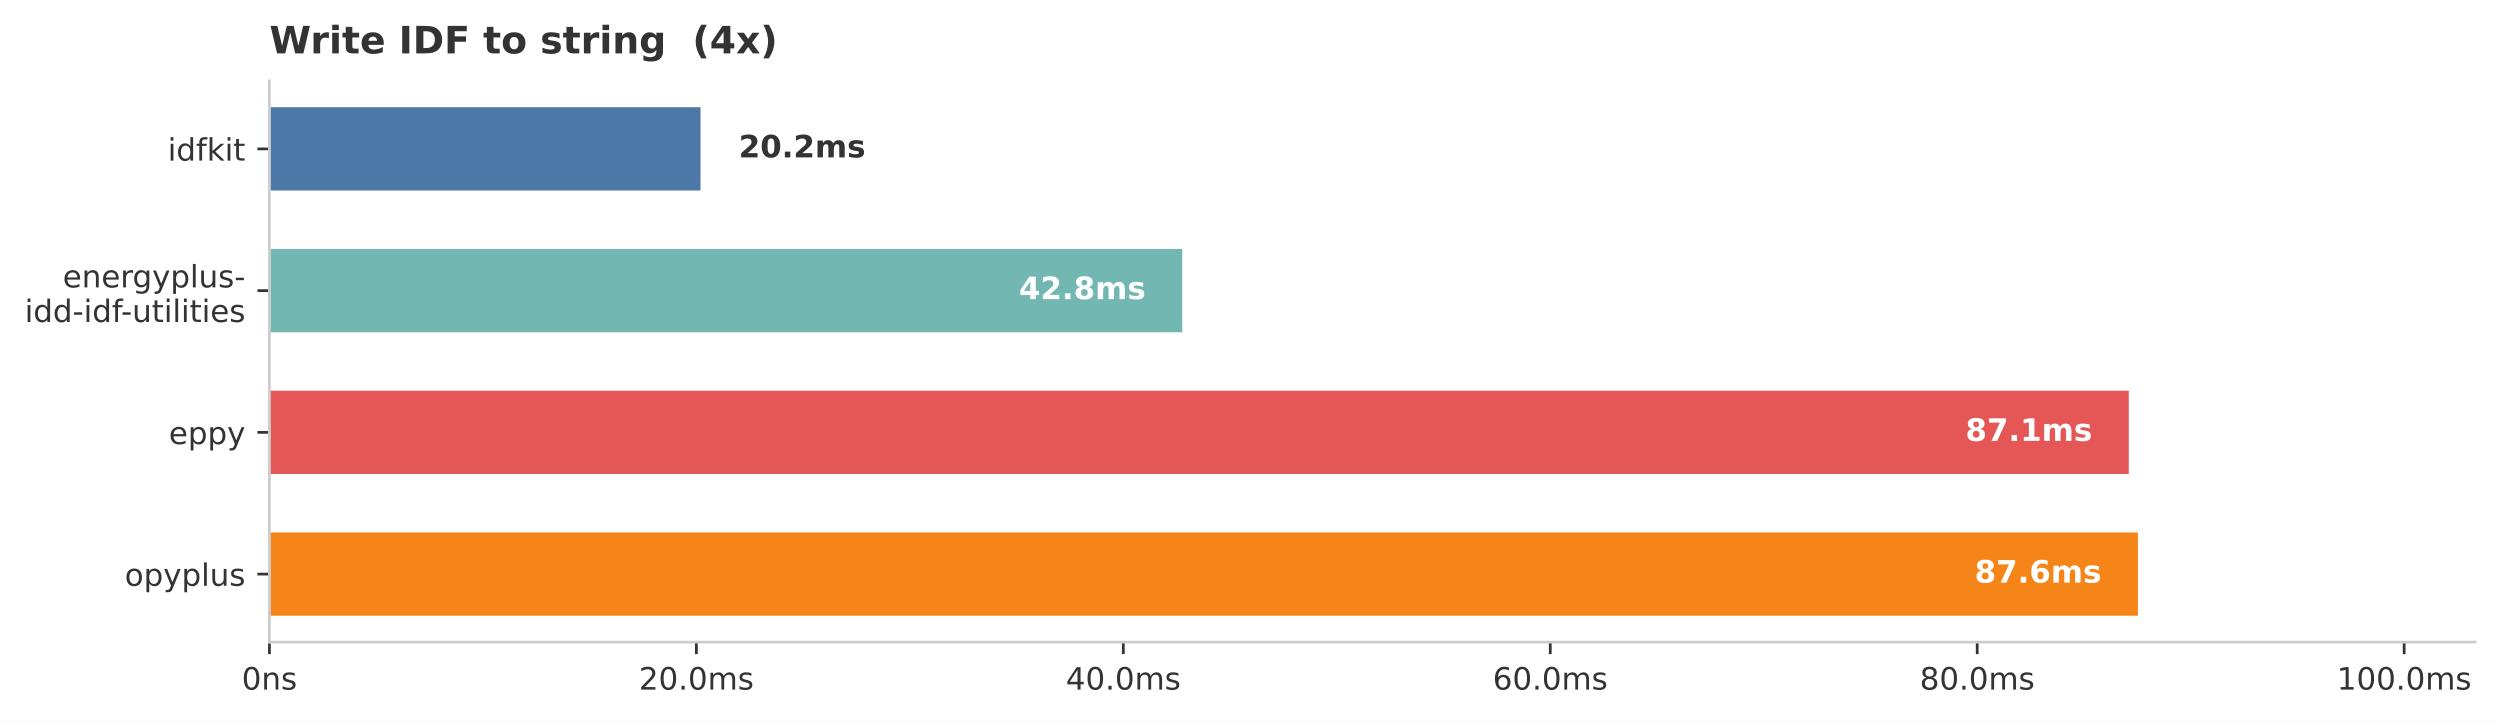
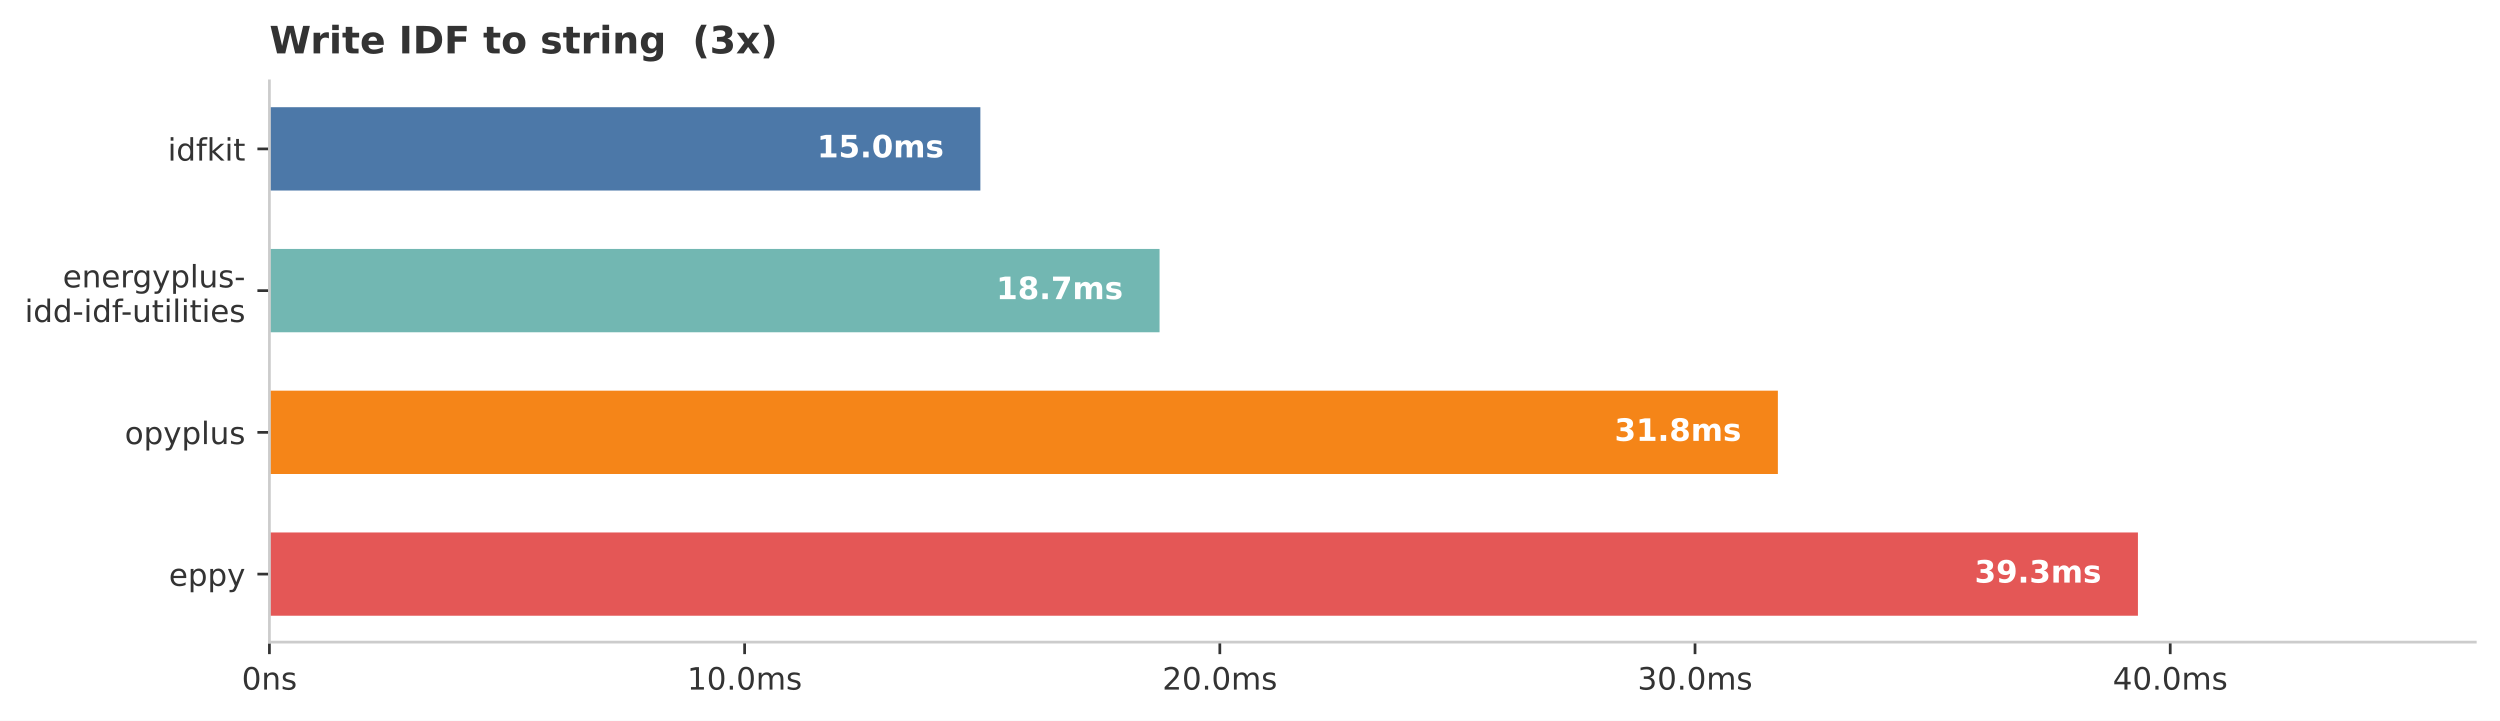
<svg xmlns="http://www.w3.org/2000/svg" xmlns:xlink="http://www.w3.org/1999/xlink" width="728.4pt" height="210pt" viewBox="0 0 728.4 210" version="1.1">
  <defs>
    <style type="text/css">*{stroke-linejoin: round; stroke-linecap: butt}</style>
  </defs>
  <g id="figure_1">
    <g id="patch_1">
      <path d="M 0 210 L 728.4 210 L 728.4 -0 L 0 -0 z " style="fill: #ffffff" />
    </g>
    <g id="axes_1">
      <g id="patch_2">
        <path d="M 78.497 187.089 L 721.2 187.089 L 721.2 23.558 L 78.497 23.558 z " style="fill: #ffffff" />
      </g>
      <g id="patch_3">
-         <path d="M 78.497 30.992 L 204.346 30.992 L 204.346 55.769 L 78.497 55.769 z " clip-path="url(#pef62927717)" style="fill: #4c78a8; stroke: #ffffff; stroke-width: 0.5; stroke-linejoin: miter" />
+         <path d="M 78.497 30.992 L 285.893 30.992 L 285.893 55.769 L 78.497 55.769 z " clip-path="url(#p78777f69db)" style="fill: #4c78a8; stroke: #ffffff; stroke-width: 0.5; stroke-linejoin: miter" />
      </g>
      <g id="patch_4">
-         <path d="M 78.497 72.287 L 344.708 72.287 L 344.708 97.065 L 78.497 97.065 z " clip-path="url(#pef62927717)" style="fill: #72b7b2; stroke: #ffffff; stroke-width: 0.5; stroke-linejoin: miter" />
+         <path d="M 78.497 72.287 L 338.099 72.287 L 338.099 97.065 L 78.497 97.065 z " clip-path="url(#p78777f69db)" style="fill: #72b7b2; stroke: #ffffff; stroke-width: 0.5; stroke-linejoin: miter" />
      </g>
      <g id="patch_5">
-         <path d="M 78.497 113.583 L 620.486 113.583 L 620.486 138.36 L 78.497 138.36 z " clip-path="url(#pef62927717)" style="fill: #e45756; stroke: #ffffff; stroke-width: 0.5; stroke-linejoin: miter" />
+         <path d="M 78.497 113.583 L 518.252 113.583 L 518.252 138.36 L 78.497 138.36 z " clip-path="url(#p78777f69db)" style="fill: #f58518; stroke: #ffffff; stroke-width: 0.5; stroke-linejoin: miter" />
      </g>
      <g id="patch_6">
-         <path d="M 78.497 154.879 L 623.16 154.879 L 623.16 179.656 L 78.497 179.656 z " clip-path="url(#pef62927717)" style="fill: #f58518; stroke: #ffffff; stroke-width: 0.5; stroke-linejoin: miter" />
+         <path d="M 78.497 154.879 L 623.16 154.879 L 623.16 179.656 L 78.497 179.656 z " clip-path="url(#p78777f69db)" style="fill: #e45756; stroke: #ffffff; stroke-width: 0.5; stroke-linejoin: miter" />
      </g>
      <g id="matplotlib.axis_1">
        <g id="xtick_1">
          <g id="line2d_1">
            <defs>
-               <path id="m9504c4fcaa" d="M 0 0 L 0 3.5 " style="stroke: #333333; stroke-width: 0.8" />
+               <path id="m47d28d8f5f" d="M 0 0 L 0 3.5 " style="stroke: #333333; stroke-width: 0.8" />
            </defs>
            <g>
-               <use xlink:href="#m9504c4fcaa" x="78.497" y="187.089" style="fill: #333333; stroke: #333333; stroke-width: 0.8" />
+               <use xlink:href="#m47d28d8f5f" x="78.497" y="187.089" style="fill: #333333; stroke: #333333; stroke-width: 0.8" />
            </g>
          </g>
          <g id="text_1">
            <g style="fill: #333333" transform="translate(70.43734 200.9278) scale(0.09 -0.09)">
              <defs>
                <path id="DejaVuSans-30" d="M 2034 4250 Q 1547 4250 1301 3770 Q 1056 3291 1056 2328 Q 1056 1369 1301 889 Q 1547 409 2034 409 Q 2525 409 2770 889 Q 3016 1369 3016 2328 Q 3016 3291 2770 3770 Q 2525 4250 2034 4250 z M 2034 4750 Q 2819 4750 3233 4129 Q 3647 3509 3647 2328 Q 3647 1150 3233 529 Q 2819 -91 2034 -91 Q 1250 -91 836 529 Q 422 1150 422 2328 Q 422 3509 836 4129 Q 1250 4750 2034 4750 z " transform="scale(0.015625)" />
                <path id="DejaVuSans-6e" d="M 3513 2113 L 3513 0 L 2938 0 L 2938 2094 Q 2938 2591 2744 2837 Q 2550 3084 2163 3084 Q 1697 3084 1428 2787 Q 1159 2491 1159 1978 L 1159 0 L 581 0 L 581 3500 L 1159 3500 L 1159 2956 Q 1366 3272 1645 3428 Q 1925 3584 2291 3584 Q 2894 3584 3203 3211 Q 3513 2838 3513 2113 z " transform="scale(0.015625)" />
                <path id="DejaVuSans-73" d="M 2834 3397 L 2834 2853 Q 2591 2978 2328 3040 Q 2066 3103 1784 3103 Q 1356 3103 1142 2972 Q 928 2841 928 2578 Q 928 2378 1081 2264 Q 1234 2150 1697 2047 L 1894 2003 Q 2506 1872 2764 1633 Q 3022 1394 3022 966 Q 3022 478 2636 193 Q 2250 -91 1575 -91 Q 1294 -91 989 -36 Q 684 19 347 128 L 347 722 Q 666 556 975 473 Q 1284 391 1588 391 Q 1994 391 2212 530 Q 2431 669 2431 922 Q 2431 1156 2273 1281 Q 2116 1406 1581 1522 L 1381 1569 Q 847 1681 609 1914 Q 372 2147 372 2553 Q 372 3047 722 3315 Q 1072 3584 1716 3584 Q 2034 3584 2315 3537 Q 2597 3491 2834 3397 z " transform="scale(0.015625)" />
              </defs>
              <use xlink:href="#DejaVuSans-30" />
              <use xlink:href="#DejaVuSans-6e" transform="translate(63.62305 0)" />
              <use xlink:href="#DejaVuSans-73" transform="translate(127.002 0)" />
            </g>
          </g>
        </g>
        <g id="xtick_2">
          <g id="line2d_2">
            <g>
-               <use xlink:href="#m9504c4fcaa" x="202.892" y="187.089" style="fill: #333333; stroke: #333333; stroke-width: 0.8" />
+               <use xlink:href="#m47d28d8f5f" x="216.952" y="187.089" style="fill: #333333; stroke: #333333; stroke-width: 0.8" />
            </g>
          </g>
          <g id="text_2">
-             <g style="fill: #333333" transform="translate(186.1449 200.9278) scale(0.09 -0.09)">
-               <defs>
-                 <path id="DejaVuSans-32" d="M 1228 531 L 3431 531 L 3431 0 L 469 0 L 469 531 Q 828 903 1448 1529 Q 2069 2156 2228 2338 Q 2531 2678 2651 2914 Q 2772 3150 2772 3378 Q 2772 3750 2511 3984 Q 2250 4219 1831 4219 Q 1534 4219 1204 4116 Q 875 4013 500 3803 L 500 4441 Q 881 4594 1212 4672 Q 1544 4750 1819 4750 Q 2544 4750 2975 4387 Q 3406 4025 3406 3419 Q 3406 3131 3298 2873 Q 3191 2616 2906 2266 Q 2828 2175 2409 1742 Q 1991 1309 1228 531 z " transform="scale(0.015625)" />
+             <g style="fill: #333333" transform="translate(200.2051 200.9278) scale(0.09 -0.09)">
+               <defs>
+                 <path id="DejaVuSans-31" d="M 794 531 L 1825 531 L 1825 4091 L 703 3866 L 703 4441 L 1819 4666 L 2450 4666 L 2450 531 L 3481 531 L 3481 0 L 794 0 L 794 531 z " transform="scale(0.015625)" />
                <path id="DejaVuSans-2e" d="M 684 794 L 1344 794 L 1344 0 L 684 0 L 684 794 z " transform="scale(0.015625)" />
                <path id="DejaVuSans-6d" d="M 3328 2828 Q 3544 3216 3844 3400 Q 4144 3584 4550 3584 Q 5097 3584 5394 3201 Q 5691 2819 5691 2113 L 5691 0 L 5113 0 L 5113 2094 Q 5113 2597 4934 2840 Q 4756 3084 4391 3084 Q 3944 3084 3684 2787 Q 3425 2491 3425 1978 L 3425 0 L 2847 0 L 2847 2094 Q 2847 2600 2669 2842 Q 2491 3084 2119 3084 Q 1678 3084 1418 2786 Q 1159 2488 1159 1978 L 1159 0 L 581 0 L 581 3500 L 1159 3500 L 1159 2956 Q 1356 3278 1631 3431 Q 1906 3584 2284 3584 Q 2666 3584 2933 3390 Q 3200 3197 3328 2828 z " transform="scale(0.015625)" />
+               </defs>
+               <use xlink:href="#DejaVuSans-31" />
+               <use xlink:href="#DejaVuSans-30" transform="translate(63.62305 0)" />
+               <use xlink:href="#DejaVuSans-2e" transform="translate(127.2461 0)" />
+               <use xlink:href="#DejaVuSans-30" transform="translate(159.0332 0)" />
+               <use xlink:href="#DejaVuSans-6d" transform="translate(222.6562 0)" />
+               <use xlink:href="#DejaVuSans-73" transform="translate(320.0684 0)" />
+             </g>
+           </g>
+         </g>
+         <g id="xtick_3">
+           <g id="line2d_3">
+             <g>
+               <use xlink:href="#m47d28d8f5f" x="355.408" y="187.089" style="fill: #333333; stroke: #333333; stroke-width: 0.8" />
+             </g>
+           </g>
+           <g id="text_3">
+             <g style="fill: #333333" transform="translate(338.6607 200.9278) scale(0.09 -0.09)">
+               <defs>
+                 <path id="DejaVuSans-32" d="M 1228 531 L 3431 531 L 3431 0 L 469 0 L 469 531 Q 828 903 1448 1529 Q 2069 2156 2228 2338 Q 2531 2678 2651 2914 Q 2772 3150 2772 3378 Q 2772 3750 2511 3984 Q 2250 4219 1831 4219 Q 1534 4219 1204 4116 Q 875 4013 500 3803 L 500 4441 Q 881 4594 1212 4672 Q 1544 4750 1819 4750 Q 2544 4750 2975 4387 Q 3406 4025 3406 3419 Q 3406 3131 3298 2873 Q 3191 2616 2906 2266 Q 2828 2175 2409 1742 Q 1991 1309 1228 531 z " transform="scale(0.015625)" />
              </defs>
              <use xlink:href="#DejaVuSans-32" />
              <use xlink:href="#DejaVuSans-30" transform="translate(63.62305 0)" />
              <use xlink:href="#DejaVuSans-2e" transform="translate(127.2461 0)" />
              <use xlink:href="#DejaVuSans-30" transform="translate(159.0332 0)" />
              <use xlink:href="#DejaVuSans-6d" transform="translate(222.6562 0)" />
              <use xlink:href="#DejaVuSans-73" transform="translate(320.0684 0)" />
            </g>
          </g>
        </g>
-         <g id="xtick_3">
-           <g id="line2d_3">
-             <g>
-               <use xlink:href="#m9504c4fcaa" x="327.287" y="187.089" style="fill: #333333; stroke: #333333; stroke-width: 0.8" />
-             </g>
-           </g>
-           <g id="text_3">
-             <g style="fill: #333333" transform="translate(310.5403 200.9278) scale(0.09 -0.09)">
+         <g id="xtick_4">
+           <g id="line2d_4">
+             <g>
+               <use xlink:href="#m47d28d8f5f" x="493.863" y="187.089" style="fill: #333333; stroke: #333333; stroke-width: 0.8" />
+             </g>
+           </g>
+           <g id="text_4">
+             <g style="fill: #333333" transform="translate(477.1163 200.9278) scale(0.09 -0.09)">
+               <defs>
+                 <path id="DejaVuSans-33" d="M 2597 2516 Q 3050 2419 3304 2112 Q 3559 1806 3559 1356 Q 3559 666 3084 287 Q 2609 -91 1734 -91 Q 1441 -91 1130 -33 Q 819 25 488 141 L 488 750 Q 750 597 1062 519 Q 1375 441 1716 441 Q 2309 441 2620 675 Q 2931 909 2931 1356 Q 2931 1769 2642 2001 Q 2353 2234 1838 2234 L 1294 2234 L 1294 2753 L 1863 2753 Q 2328 2753 2575 2939 Q 2822 3125 2822 3475 Q 2822 3834 2567 4026 Q 2313 4219 1838 4219 Q 1578 4219 1281 4162 Q 984 4106 628 3988 L 628 4550 Q 988 4650 1302 4700 Q 1616 4750 1894 4750 Q 2613 4750 3031 4423 Q 3450 4097 3450 3541 Q 3450 3153 3228 2886 Q 3006 2619 2597 2516 z " transform="scale(0.015625)" />
+               </defs>
+               <use xlink:href="#DejaVuSans-33" />
+               <use xlink:href="#DejaVuSans-30" transform="translate(63.62305 0)" />
+               <use xlink:href="#DejaVuSans-2e" transform="translate(127.2461 0)" />
+               <use xlink:href="#DejaVuSans-30" transform="translate(159.0332 0)" />
+               <use xlink:href="#DejaVuSans-6d" transform="translate(222.6562 0)" />
+               <use xlink:href="#DejaVuSans-73" transform="translate(320.0684 0)" />
+             </g>
+           </g>
+         </g>
+         <g id="xtick_5">
+           <g id="line2d_5">
+             <g>
+               <use xlink:href="#m47d28d8f5f" x="632.319" y="187.089" style="fill: #333333; stroke: #333333; stroke-width: 0.8" />
+             </g>
+           </g>
+           <g id="text_5">
+             <g style="fill: #333333" transform="translate(615.5719 200.9278) scale(0.09 -0.09)">
              <defs>
                <path id="DejaVuSans-34" d="M 2419 4116 L 825 1625 L 2419 1625 L 2419 4116 z M 2253 4666 L 3047 4666 L 3047 1625 L 3713 1625 L 3713 1100 L 3047 1100 L 3047 0 L 2419 0 L 2419 1100 L 313 1100 L 313 1709 L 2253 4666 z " transform="scale(0.015625)" />
              </defs>
              <use xlink:href="#DejaVuSans-34" />
              <use xlink:href="#DejaVuSans-30" transform="translate(63.62305 0)" />
              <use xlink:href="#DejaVuSans-2e" transform="translate(127.2461 0)" />
              <use xlink:href="#DejaVuSans-30" transform="translate(159.0332 0)" />
              <use xlink:href="#DejaVuSans-6d" transform="translate(222.6562 0)" />
              <use xlink:href="#DejaVuSans-73" transform="translate(320.0684 0)" />
            </g>
          </g>
        </g>
-         <g id="xtick_4">
-           <g id="line2d_4">
-             <g>
-               <use xlink:href="#m9504c4fcaa" x="451.683" y="187.089" style="fill: #333333; stroke: #333333; stroke-width: 0.8" />
-             </g>
-           </g>
-           <g id="text_4">
-             <g style="fill: #333333" transform="translate(434.9357 200.9278) scale(0.09 -0.09)">
-               <defs>
-                 <path id="DejaVuSans-36" d="M 2113 2584 Q 1688 2584 1439 2293 Q 1191 2003 1191 1497 Q 1191 994 1439 701 Q 1688 409 2113 409 Q 2538 409 2786 701 Q 3034 994 3034 1497 Q 3034 2003 2786 2293 Q 2538 2584 2113 2584 z M 3366 4563 L 3366 3988 Q 3128 4100 2886 4159 Q 2644 4219 2406 4219 Q 1781 4219 1451 3797 Q 1122 3375 1075 2522 Q 1259 2794 1537 2939 Q 1816 3084 2150 3084 Q 2853 3084 3261 2657 Q 3669 2231 3669 1497 Q 3669 778 3244 343 Q 2819 -91 2113 -91 Q 1303 -91 875 529 Q 447 1150 447 2328 Q 447 3434 972 4092 Q 1497 4750 2381 4750 Q 2619 4750 2861 4703 Q 3103 4656 3366 4563 z " transform="scale(0.015625)" />
-               </defs>
-               <use xlink:href="#DejaVuSans-36" />
-               <use xlink:href="#DejaVuSans-30" transform="translate(63.62305 0)" />
-               <use xlink:href="#DejaVuSans-2e" transform="translate(127.2461 0)" />
-               <use xlink:href="#DejaVuSans-30" transform="translate(159.0332 0)" />
-               <use xlink:href="#DejaVuSans-6d" transform="translate(222.6562 0)" />
-               <use xlink:href="#DejaVuSans-73" transform="translate(320.0684 0)" />
-             </g>
-           </g>
-         </g>
-         <g id="xtick_5">
-           <g id="line2d_5">
-             <g>
-               <use xlink:href="#m9504c4fcaa" x="576.078" y="187.089" style="fill: #333333; stroke: #333333; stroke-width: 0.8" />
-             </g>
-           </g>
-           <g id="text_5">
-             <g style="fill: #333333" transform="translate(559.331 200.9278) scale(0.09 -0.09)">
-               <defs>
-                 <path id="DejaVuSans-38" d="M 2034 2216 Q 1584 2216 1326 1975 Q 1069 1734 1069 1313 Q 1069 891 1326 650 Q 1584 409 2034 409 Q 2484 409 2743 651 Q 3003 894 3003 1313 Q 3003 1734 2745 1975 Q 2488 2216 2034 2216 z M 1403 2484 Q 997 2584 770 2862 Q 544 3141 544 3541 Q 544 4100 942 4425 Q 1341 4750 2034 4750 Q 2731 4750 3128 4425 Q 3525 4100 3525 3541 Q 3525 3141 3298 2862 Q 3072 2584 2669 2484 Q 3125 2378 3379 2068 Q 3634 1759 3634 1313 Q 3634 634 3220 271 Q 2806 -91 2034 -91 Q 1263 -91 848 271 Q 434 634 434 1313 Q 434 1759 690 2068 Q 947 2378 1403 2484 z M 1172 3481 Q 1172 3119 1398 2916 Q 1625 2713 2034 2713 Q 2441 2713 2670 2916 Q 2900 3119 2900 3481 Q 2900 3844 2670 4047 Q 2441 4250 2034 4250 Q 1625 4250 1398 4047 Q 1172 3844 1172 3481 z " transform="scale(0.015625)" />
-               </defs>
-               <use xlink:href="#DejaVuSans-38" />
-               <use xlink:href="#DejaVuSans-30" transform="translate(63.62305 0)" />
-               <use xlink:href="#DejaVuSans-2e" transform="translate(127.2461 0)" />
-               <use xlink:href="#DejaVuSans-30" transform="translate(159.0332 0)" />
-               <use xlink:href="#DejaVuSans-6d" transform="translate(222.6562 0)" />
-               <use xlink:href="#DejaVuSans-73" transform="translate(320.0684 0)" />
-             </g>
-           </g>
-         </g>
-         <g id="xtick_6">
-           <g id="line2d_6">
-             <g>
-               <use xlink:href="#m9504c4fcaa" x="700.473" y="187.089" style="fill: #333333; stroke: #333333; stroke-width: 0.8" />
-             </g>
-           </g>
-           <g id="text_6">
-             <g style="fill: #333333" transform="translate(680.8633 200.9278) scale(0.09 -0.09)">
-               <defs>
-                 <path id="DejaVuSans-31" d="M 794 531 L 1825 531 L 1825 4091 L 703 3866 L 703 4441 L 1819 4666 L 2450 4666 L 2450 531 L 3481 531 L 3481 0 L 794 0 L 794 531 z " transform="scale(0.015625)" />
-               </defs>
-               <use xlink:href="#DejaVuSans-31" />
-               <use xlink:href="#DejaVuSans-30" transform="translate(63.62305 0)" />
-               <use xlink:href="#DejaVuSans-30" transform="translate(127.2461 0)" />
-               <use xlink:href="#DejaVuSans-2e" transform="translate(190.8691 0)" />
-               <use xlink:href="#DejaVuSans-30" transform="translate(222.6562 0)" />
-               <use xlink:href="#DejaVuSans-6d" transform="translate(286.2793 0)" />
-               <use xlink:href="#DejaVuSans-73" transform="translate(383.6914 0)" />
-             </g>
-           </g>
-         </g>
      </g>
      <g id="matplotlib.axis_2">
        <g id="ytick_1">
-           <g id="line2d_7">
+           <g id="line2d_6">
            <defs>
-               <path id="mef66a55758" d="M 0 0 L -3.5 0 " style="stroke: #333333; stroke-width: 0.8" />
+               <path id="m588c91ca24" d="M 0 0 L -3.5 0 " style="stroke: #333333; stroke-width: 0.8" />
            </defs>
            <g>
-               <use xlink:href="#mef66a55758" x="78.497" y="43.38" style="fill: #333333; stroke: #333333; stroke-width: 0.8" />
-             </g>
-           </g>
-           <g id="text_7">
+               <use xlink:href="#m588c91ca24" x="78.497" y="43.38" style="fill: #333333; stroke: #333333; stroke-width: 0.8" />
+             </g>
+           </g>
+           <g id="text_6">
            <g style="fill: #333333" transform="translate(48.87422 46.79951) scale(0.09 -0.09)">
              <defs>
                <path id="DejaVuSans-69" d="M 603 3500 L 1178 3500 L 1178 0 L 603 0 L 603 3500 z M 603 4863 L 1178 4863 L 1178 4134 L 603 4134 L 603 4863 z " transform="scale(0.015625)" />
                <path id="DejaVuSans-64" d="M 2906 2969 L 2906 4863 L 3481 4863 L 3481 0 L 2906 0 L 2906 525 Q 2725 213 2448 61 Q 2172 -91 1784 -91 Q 1150 -91 751 415 Q 353 922 353 1747 Q 353 2572 751 3078 Q 1150 3584 1784 3584 Q 2172 3584 2448 3432 Q 2725 3281 2906 2969 z M 947 1747 Q 947 1113 1208 752 Q 1469 391 1925 391 Q 2381 391 2643 752 Q 2906 1113 2906 1747 Q 2906 2381 2643 2742 Q 2381 3103 1925 3103 Q 1469 3103 1208 2742 Q 947 2381 947 1747 z " transform="scale(0.015625)" />
                <path id="DejaVuSans-66" d="M 2375 4863 L 2375 4384 L 1825 4384 Q 1516 4384 1395 4259 Q 1275 4134 1275 3809 L 1275 3500 L 2222 3500 L 2222 3053 L 1275 3053 L 1275 0 L 697 0 L 697 3053 L 147 3053 L 147 3500 L 697 3500 L 697 3744 Q 697 4328 969 4595 Q 1241 4863 1831 4863 L 2375 4863 z " transform="scale(0.015625)" />
                <path id="DejaVuSans-6b" d="M 581 4863 L 1159 4863 L 1159 1991 L 2875 3500 L 3609 3500 L 1753 1863 L 3688 0 L 2938 0 L 1159 1709 L 1159 0 L 581 0 L 581 4863 z " transform="scale(0.015625)" />
                <path id="DejaVuSans-74" d="M 1172 4494 L 1172 3500 L 2356 3500 L 2356 3053 L 1172 3053 L 1172 1153 Q 1172 725 1289 603 Q 1406 481 1766 481 L 2356 481 L 2356 0 L 1766 0 Q 1100 0 847 248 Q 594 497 594 1153 L 594 3053 L 172 3053 L 172 3500 L 594 3500 L 594 4494 L 1172 4494 z " transform="scale(0.015625)" />
              </defs>
              <use xlink:href="#DejaVuSans-69" />
              <use xlink:href="#DejaVuSans-64" transform="translate(27.7832 0)" />
              <use xlink:href="#DejaVuSans-66" transform="translate(91.25977 0)" />
              <use xlink:href="#DejaVuSans-6b" transform="translate(126.4648 0)" />
              <use xlink:href="#DejaVuSans-69" transform="translate(184.375 0)" />
              <use xlink:href="#DejaVuSans-74" transform="translate(212.1582 0)" />
            </g>
          </g>
        </g>
        <g id="ytick_2">
-           <g id="line2d_8">
-             <g>
-               <use xlink:href="#mef66a55758" x="78.497" y="84.676" style="fill: #333333; stroke: #333333; stroke-width: 0.8" />
-             </g>
-           </g>
-           <g id="text_8">
+           <g id="line2d_7">
+             <g>
+               <use xlink:href="#m588c91ca24" x="78.497" y="84.676" style="fill: #333333; stroke: #333333; stroke-width: 0.8" />
+             </g>
+           </g>
+           <g id="text_7">
            <g style="fill: #333333" transform="translate(18.28125 83.74004) scale(0.09 -0.09)">
              <defs>
                <path id="DejaVuSans-65" d="M 3597 1894 L 3597 1613 L 953 1613 Q 991 1019 1311 708 Q 1631 397 2203 397 Q 2534 397 2845 478 Q 3156 559 3463 722 L 3463 178 Q 3153 47 2828 -22 Q 2503 -91 2169 -91 Q 1331 -91 842 396 Q 353 884 353 1716 Q 353 2575 817 3079 Q 1281 3584 2069 3584 Q 2775 3584 3186 3129 Q 3597 2675 3597 1894 z M 3022 2063 Q 3016 2534 2758 2815 Q 2500 3097 2075 3097 Q 1594 3097 1305 2825 Q 1016 2553 972 2059 L 3022 2063 z " transform="scale(0.015625)" />
                <path id="DejaVuSans-72" d="M 2631 2963 Q 2534 3019 2420 3045 Q 2306 3072 2169 3072 Q 1681 3072 1420 2755 Q 1159 2438 1159 1844 L 1159 0 L 581 0 L 581 3500 L 1159 3500 L 1159 2956 Q 1341 3275 1631 3429 Q 1922 3584 2338 3584 Q 2397 3584 2469 3576 Q 2541 3569 2628 3553 L 2631 2963 z " transform="scale(0.015625)" />
                <path id="DejaVuSans-67" d="M 2906 1791 Q 2906 2416 2648 2759 Q 2391 3103 1925 3103 Q 1463 3103 1205 2759 Q 947 2416 947 1791 Q 947 1169 1205 825 Q 1463 481 1925 481 Q 2391 481 2648 825 Q 2906 1169 2906 1791 z M 3481 434 Q 3481 -459 3084 -895 Q 2688 -1331 1869 -1331 Q 1566 -1331 1297 -1286 Q 1028 -1241 775 -1147 L 775 -588 Q 1028 -725 1275 -790 Q 1522 -856 1778 -856 Q 2344 -856 2625 -561 Q 2906 -266 2906 331 L 2906 616 Q 2728 306 2450 153 Q 2172 0 1784 0 Q 1141 0 747 490 Q 353 981 353 1791 Q 353 2603 747 3093 Q 1141 3584 1784 3584 Q 2172 3584 2450 3431 Q 2728 3278 2906 2969 L 2906 3500 L 3481 3500 L 3481 434 z " transform="scale(0.015625)" />
                <path id="DejaVuSans-79" d="M 2059 -325 Q 1816 -950 1584 -1140 Q 1353 -1331 966 -1331 L 506 -1331 L 506 -850 L 844 -850 Q 1081 -850 1212 -737 Q 1344 -625 1503 -206 L 1606 56 L 191 3500 L 800 3500 L 1894 763 L 2988 3500 L 3597 3500 L 2059 -325 z " transform="scale(0.015625)" />
                <path id="DejaVuSans-70" d="M 1159 525 L 1159 -1331 L 581 -1331 L 581 3500 L 1159 3500 L 1159 2969 Q 1341 3281 1617 3432 Q 1894 3584 2278 3584 Q 2916 3584 3314 3078 Q 3713 2572 3713 1747 Q 3713 922 3314 415 Q 2916 -91 2278 -91 Q 1894 -91 1617 61 Q 1341 213 1159 525 z M 3116 1747 Q 3116 2381 2855 2742 Q 2594 3103 2138 3103 Q 1681 3103 1420 2742 Q 1159 2381 1159 1747 Q 1159 1113 1420 752 Q 1681 391 2138 391 Q 2594 391 2855 752 Q 3116 1113 3116 1747 z " transform="scale(0.015625)" />
                <path id="DejaVuSans-6c" d="M 603 4863 L 1178 4863 L 1178 0 L 603 0 L 603 4863 z " transform="scale(0.015625)" />
                <path id="DejaVuSans-75" d="M 544 1381 L 544 3500 L 1119 3500 L 1119 1403 Q 1119 906 1312 657 Q 1506 409 1894 409 Q 2359 409 2629 706 Q 2900 1003 2900 1516 L 2900 3500 L 3475 3500 L 3475 0 L 2900 0 L 2900 538 Q 2691 219 2414 64 Q 2138 -91 1772 -91 Q 1169 -91 856 284 Q 544 659 544 1381 z M 1991 3584 L 1991 3584 z " transform="scale(0.015625)" />
                <path id="DejaVuSans-2d" d="M 313 2009 L 1997 2009 L 1997 1497 L 313 1497 L 313 2009 z " transform="scale(0.015625)" />
              </defs>
              <use xlink:href="#DejaVuSans-65" />
              <use xlink:href="#DejaVuSans-6e" transform="translate(61.52344 0)" />
              <use xlink:href="#DejaVuSans-65" transform="translate(124.9023 0)" />
              <use xlink:href="#DejaVuSans-72" transform="translate(186.4258 0)" />
              <use xlink:href="#DejaVuSans-67" transform="translate(225.7891 0)" />
              <use xlink:href="#DejaVuSans-79" transform="translate(289.2656 0)" />
              <use xlink:href="#DejaVuSans-70" transform="translate(348.4453 0)" />
              <use xlink:href="#DejaVuSans-6c" transform="translate(411.9219 0)" />
              <use xlink:href="#DejaVuSans-75" transform="translate(439.7051 0)" />
              <use xlink:href="#DejaVuSans-73" transform="translate(503.084 0)" />
              <use xlink:href="#DejaVuSans-2d" transform="translate(555.1836 0)" />
            </g>
            <g style="fill: #333333" transform="translate(7.2 93.81807) scale(0.09 -0.09)">
              <use xlink:href="#DejaVuSans-69" />
              <use xlink:href="#DejaVuSans-64" transform="translate(27.7832 0)" />
              <use xlink:href="#DejaVuSans-64" transform="translate(91.25977 0)" />
              <use xlink:href="#DejaVuSans-2d" transform="translate(154.7363 0)" />
              <use xlink:href="#DejaVuSans-69" transform="translate(190.8203 0)" />
              <use xlink:href="#DejaVuSans-64" transform="translate(218.6035 0)" />
              <use xlink:href="#DejaVuSans-66" transform="translate(282.0801 0)" />
              <use xlink:href="#DejaVuSans-2d" transform="translate(311.7852 0)" />
              <use xlink:href="#DejaVuSans-75" transform="translate(347.8691 0)" />
              <use xlink:href="#DejaVuSans-74" transform="translate(411.248 0)" />
              <use xlink:href="#DejaVuSans-69" transform="translate(450.457 0)" />
              <use xlink:href="#DejaVuSans-6c" transform="translate(478.2402 0)" />
              <use xlink:href="#DejaVuSans-69" transform="translate(506.0234 0)" />
              <use xlink:href="#DejaVuSans-74" transform="translate(533.8066 0)" />
              <use xlink:href="#DejaVuSans-69" transform="translate(573.0156 0)" />
              <use xlink:href="#DejaVuSans-65" transform="translate(600.7988 0)" />
              <use xlink:href="#DejaVuSans-73" transform="translate(662.3223 0)" />
            </g>
          </g>
        </g>
        <g id="ytick_3">
-           <g id="line2d_9">
-             <g>
-               <use xlink:href="#mef66a55758" x="78.497" y="125.972" style="fill: #333333; stroke: #333333; stroke-width: 0.8" />
-             </g>
-           </g>
-           <g id="text_9">
-             <g style="fill: #333333" transform="translate(49.20469 129.3909) scale(0.09 -0.09)">
-               <use xlink:href="#DejaVuSans-65" />
-               <use xlink:href="#DejaVuSans-70" transform="translate(61.52344 0)" />
-               <use xlink:href="#DejaVuSans-70" transform="translate(125 0)" />
-               <use xlink:href="#DejaVuSans-79" transform="translate(188.4766 0)" />
-             </g>
-           </g>
-         </g>
-         <g id="ytick_4">
-           <g id="line2d_10">
-             <g>
-               <use xlink:href="#mef66a55758" x="78.497" y="167.267" style="fill: #333333; stroke: #333333; stroke-width: 0.8" />
-             </g>
-           </g>
-           <g id="text_10">
-             <g style="fill: #333333" transform="translate(36.34313 170.6866) scale(0.09 -0.09)">
+           <g id="line2d_8">
+             <g>
+               <use xlink:href="#m588c91ca24" x="78.497" y="125.972" style="fill: #333333; stroke: #333333; stroke-width: 0.8" />
+             </g>
+           </g>
+           <g id="text_8">
+             <g style="fill: #333333" transform="translate(36.34313 129.3909) scale(0.09 -0.09)">
              <defs>
                <path id="DejaVuSans-6f" d="M 1959 3097 Q 1497 3097 1228 2736 Q 959 2375 959 1747 Q 959 1119 1226 758 Q 1494 397 1959 397 Q 2419 397 2687 759 Q 2956 1122 2956 1747 Q 2956 2369 2687 2733 Q 2419 3097 1959 3097 z M 1959 3584 Q 2709 3584 3137 3096 Q 3566 2609 3566 1747 Q 3566 888 3137 398 Q 2709 -91 1959 -91 Q 1206 -91 779 398 Q 353 888 353 1747 Q 353 2609 779 3096 Q 1206 3584 1959 3584 z " transform="scale(0.015625)" />
              </defs>
              <use xlink:href="#DejaVuSans-6f" />
              <use xlink:href="#DejaVuSans-70" transform="translate(61.18164 0)" />
              <use xlink:href="#DejaVuSans-79" transform="translate(124.6582 0)" />
              <use xlink:href="#DejaVuSans-70" transform="translate(183.8379 0)" />
              <use xlink:href="#DejaVuSans-6c" transform="translate(247.3145 0)" />
              <use xlink:href="#DejaVuSans-75" transform="translate(275.0977 0)" />
              <use xlink:href="#DejaVuSans-73" transform="translate(338.4766 0)" />
            </g>
          </g>
        </g>
+         <g id="ytick_4">
+           <g id="line2d_9">
+             <g>
+               <use xlink:href="#m588c91ca24" x="78.497" y="167.267" style="fill: #333333; stroke: #333333; stroke-width: 0.8" />
+             </g>
+           </g>
+           <g id="text_9">
+             <g style="fill: #333333" transform="translate(49.20469 170.6866) scale(0.09 -0.09)">
+               <use xlink:href="#DejaVuSans-65" />
+               <use xlink:href="#DejaVuSans-70" transform="translate(61.52344 0)" />
+               <use xlink:href="#DejaVuSans-70" transform="translate(125 0)" />
+               <use xlink:href="#DejaVuSans-79" transform="translate(188.4766 0)" />
+             </g>
+           </g>
+         </g>
      </g>
      <g id="patch_7">
        <path d="M 78.497 187.089 L 78.497 23.558 " style="fill: none; stroke: #cccccc; stroke-width: 0.8; stroke-linejoin: miter; stroke-linecap: square" />
      </g>
      <g id="patch_8">
        <path d="M 78.497 187.089 L 721.2 187.089 " style="fill: none; stroke: #cccccc; stroke-width: 0.8; stroke-linejoin: miter; stroke-linecap: square" />
      </g>
-       <g id="text_11">
-         <g style="fill: #333333" transform="translate(215.2396 45.86365) scale(0.09 -0.09)">
-           <defs>
-             <path id="DejaVuSans-Bold-32" d="M 1844 884 L 3897 884 L 3897 0 L 506 0 L 506 884 L 2209 2388 Q 2438 2594 2547 2791 Q 2656 2988 2656 3200 Q 2656 3528 2436 3728 Q 2216 3928 1850 3928 Q 1569 3928 1234 3808 Q 900 3688 519 3450 L 519 4475 Q 925 4609 1322 4679 Q 1719 4750 2100 4750 Q 2938 4750 3402 4381 Q 3866 4013 3866 3353 Q 3866 2972 3669 2642 Q 3472 2313 2841 1759 L 1844 884 z " transform="scale(0.015625)" />
+       <g id="text_10">
+         <g style="fill: #ffffff" transform="translate(238.06 45.86365) scale(0.09 -0.09)">
+           <defs>
+             <path id="DejaVuSans-Bold-31" d="M 750 831 L 1813 831 L 1813 3847 L 722 3622 L 722 4441 L 1806 4666 L 2950 4666 L 2950 831 L 4013 831 L 4013 0 L 750 0 L 750 831 z " transform="scale(0.015625)" />
+             <path id="DejaVuSans-Bold-35" d="M 678 4666 L 3669 4666 L 3669 3781 L 1638 3781 L 1638 3059 Q 1775 3097 1914 3117 Q 2053 3138 2203 3138 Q 3056 3138 3531 2711 Q 4006 2284 4006 1522 Q 4006 766 3489 337 Q 2972 -91 2053 -91 Q 1656 -91 1267 -14 Q 878 63 494 219 L 494 1166 Q 875 947 1217 837 Q 1559 728 1863 728 Q 2300 728 2551 942 Q 2803 1156 2803 1522 Q 2803 1891 2551 2103 Q 2300 2316 1863 2316 Q 1603 2316 1309 2248 Q 1016 2181 678 2041 L 678 4666 z " transform="scale(0.015625)" />
+             <path id="DejaVuSans-Bold-2e" d="M 653 1209 L 1778 1209 L 1778 0 L 653 0 L 653 1209 z " transform="scale(0.015625)" />
            <path id="DejaVuSans-Bold-30" d="M 2944 2338 Q 2944 3213 2780 3570 Q 2616 3928 2228 3928 Q 1841 3928 1675 3570 Q 1509 3213 1509 2338 Q 1509 1453 1675 1090 Q 1841 728 2228 728 Q 2613 728 2778 1090 Q 2944 1453 2944 2338 z M 4147 2328 Q 4147 1169 3647 539 Q 3147 -91 2228 -91 Q 1306 -91 806 539 Q 306 1169 306 2328 Q 306 3491 806 4120 Q 1306 4750 2228 4750 Q 3147 4750 3647 4120 Q 4147 3491 4147 2328 z " transform="scale(0.015625)" />
-             <path id="DejaVuSans-Bold-2e" d="M 653 1209 L 1778 1209 L 1778 0 L 653 0 L 653 1209 z " transform="scale(0.015625)" />
            <path id="DejaVuSans-Bold-6d" d="M 3781 2919 Q 3994 3244 4286 3414 Q 4578 3584 4928 3584 Q 5531 3584 5847 3212 Q 6163 2841 6163 2131 L 6163 0 L 5038 0 L 5038 1825 Q 5041 1866 5042 1909 Q 5044 1953 5044 2034 Q 5044 2406 4934 2573 Q 4825 2741 4581 2741 Q 4263 2741 4089 2478 Q 3916 2216 3909 1719 L 3909 0 L 2784 0 L 2784 1825 Q 2784 2406 2684 2573 Q 2584 2741 2328 2741 Q 2006 2741 1831 2477 Q 1656 2213 1656 1722 L 1656 0 L 531 0 L 531 3500 L 1656 3500 L 1656 2988 Q 1863 3284 2130 3434 Q 2397 3584 2719 3584 Q 3081 3584 3359 3409 Q 3638 3234 3781 2919 z " transform="scale(0.015625)" />
            <path id="DejaVuSans-Bold-73" d="M 3272 3391 L 3272 2541 Q 2913 2691 2578 2766 Q 2244 2841 1947 2841 Q 1628 2841 1473 2761 Q 1319 2681 1319 2516 Q 1319 2381 1436 2309 Q 1553 2238 1856 2203 L 2053 2175 Q 2913 2066 3209 1816 Q 3506 1566 3506 1031 Q 3506 472 3093 190 Q 2681 -91 1863 -91 Q 1516 -91 1145 -36 Q 775 19 384 128 L 384 978 Q 719 816 1070 734 Q 1422 653 1784 653 Q 2113 653 2278 743 Q 2444 834 2444 1013 Q 2444 1163 2330 1236 Q 2216 1309 1875 1350 L 1678 1375 Q 931 1469 631 1722 Q 331 1975 331 2491 Q 331 3047 712 3315 Q 1094 3584 1881 3584 Q 2191 3584 2531 3537 Q 2872 3491 3272 3391 z " transform="scale(0.015625)" />
          </defs>
-           <use xlink:href="#DejaVuSans-Bold-32" />
-           <use xlink:href="#DejaVuSans-Bold-30" transform="translate(69.58008 0)" />
+           <use xlink:href="#DejaVuSans-Bold-31" />
+           <use xlink:href="#DejaVuSans-Bold-35" transform="translate(69.58008 0)" />
          <use xlink:href="#DejaVuSans-Bold-2e" transform="translate(139.1602 0)" />
-           <use xlink:href="#DejaVuSans-Bold-32" transform="translate(177.1484 0)" />
+           <use xlink:href="#DejaVuSans-Bold-30" transform="translate(177.1484 0)" />
          <use xlink:href="#DejaVuSans-Bold-6d" transform="translate(246.7285 0)" />
          <use xlink:href="#DejaVuSans-Bold-73" transform="translate(350.9277 0)" />
        </g>
      </g>
+       <g id="text_11">
+         <g style="fill: #ffffff" transform="translate(290.2664 87.15934) scale(0.09 -0.09)">
+           <defs>
+             <path id="DejaVuSans-Bold-38" d="M 2228 2088 Q 1891 2088 1709 1903 Q 1528 1719 1528 1375 Q 1528 1031 1709 848 Q 1891 666 2228 666 Q 2563 666 2741 848 Q 2919 1031 2919 1375 Q 2919 1722 2741 1905 Q 2563 2088 2228 2088 z M 1350 2484 Q 925 2613 709 2878 Q 494 3144 494 3541 Q 494 4131 934 4440 Q 1375 4750 2228 4750 Q 3075 4750 3515 4442 Q 3956 4134 3956 3541 Q 3956 3144 3739 2878 Q 3522 2613 3097 2484 Q 3572 2353 3814 2058 Q 4056 1763 4056 1313 Q 4056 619 3595 264 Q 3134 -91 2228 -91 Q 1319 -91 855 264 Q 391 619 391 1313 Q 391 1763 633 2058 Q 875 2353 1350 2484 z M 1631 3419 Q 1631 3141 1786 2991 Q 1941 2841 2228 2841 Q 2509 2841 2662 2991 Q 2816 3141 2816 3419 Q 2816 3697 2662 3845 Q 2509 3994 2228 3994 Q 1941 3994 1786 3844 Q 1631 3694 1631 3419 z " transform="scale(0.015625)" />
+             <path id="DejaVuSans-Bold-37" d="M 428 4666 L 3944 4666 L 3944 3988 L 2125 0 L 953 0 L 2675 3781 L 428 3781 L 428 4666 z " transform="scale(0.015625)" />
+           </defs>
+           <use xlink:href="#DejaVuSans-Bold-31" />
+           <use xlink:href="#DejaVuSans-Bold-38" transform="translate(69.58008 0)" />
+           <use xlink:href="#DejaVuSans-Bold-2e" transform="translate(139.1602 0)" />
+           <use xlink:href="#DejaVuSans-Bold-37" transform="translate(177.1484 0)" />
+           <use xlink:href="#DejaVuSans-Bold-6d" transform="translate(246.7285 0)" />
+           <use xlink:href="#DejaVuSans-Bold-73" transform="translate(350.9277 0)" />
+         </g>
+       </g>
      <g id="text_12">
-         <g style="fill: #ffffff" transform="translate(296.875 87.15934) scale(0.09 -0.09)">
-           <defs>
-             <path id="DejaVuSans-Bold-34" d="M 2356 3675 L 1038 1722 L 2356 1722 L 2356 3675 z M 2156 4666 L 3494 4666 L 3494 1722 L 4159 1722 L 4159 850 L 3494 850 L 3494 0 L 2356 0 L 2356 850 L 288 850 L 288 1881 L 2156 4666 z " transform="scale(0.015625)" />
-             <path id="DejaVuSans-Bold-38" d="M 2228 2088 Q 1891 2088 1709 1903 Q 1528 1719 1528 1375 Q 1528 1031 1709 848 Q 1891 666 2228 666 Q 2563 666 2741 848 Q 2919 1031 2919 1375 Q 2919 1722 2741 1905 Q 2563 2088 2228 2088 z M 1350 2484 Q 925 2613 709 2878 Q 494 3144 494 3541 Q 494 4131 934 4440 Q 1375 4750 2228 4750 Q 3075 4750 3515 4442 Q 3956 4134 3956 3541 Q 3956 3144 3739 2878 Q 3522 2613 3097 2484 Q 3572 2353 3814 2058 Q 4056 1763 4056 1313 Q 4056 619 3595 264 Q 3134 -91 2228 -91 Q 1319 -91 855 264 Q 391 619 391 1313 Q 391 1763 633 2058 Q 875 2353 1350 2484 z M 1631 3419 Q 1631 3141 1786 2991 Q 1941 2841 2228 2841 Q 2509 2841 2662 2991 Q 2816 3141 2816 3419 Q 2816 3697 2662 3845 Q 2509 3994 2228 3994 Q 1941 3994 1786 3844 Q 1631 3694 1631 3419 z " transform="scale(0.015625)" />
-           </defs>
-           <use xlink:href="#DejaVuSans-Bold-34" />
-           <use xlink:href="#DejaVuSans-Bold-32" transform="translate(69.58008 0)" />
+         <g style="fill: #ffffff" transform="translate(470.4191 128.455) scale(0.09 -0.09)">
+           <defs>
+             <path id="DejaVuSans-Bold-33" d="M 2981 2516 Q 3453 2394 3698 2092 Q 3944 1791 3944 1325 Q 3944 631 3412 270 Q 2881 -91 1863 -91 Q 1503 -91 1142 -33 Q 781 25 428 141 L 428 1069 Q 766 900 1098 814 Q 1431 728 1753 728 Q 2231 728 2486 893 Q 2741 1059 2741 1369 Q 2741 1688 2480 1852 Q 2219 2016 1709 2016 L 1228 2016 L 1228 2791 L 1734 2791 Q 2188 2791 2409 2933 Q 2631 3075 2631 3366 Q 2631 3634 2415 3781 Q 2200 3928 1806 3928 Q 1516 3928 1219 3862 Q 922 3797 628 3669 L 628 4550 Q 984 4650 1334 4700 Q 1684 4750 2022 4750 Q 2931 4750 3382 4451 Q 3834 4153 3834 3553 Q 3834 3144 3618 2883 Q 3403 2622 2981 2516 z " transform="scale(0.015625)" />
+           </defs>
+           <use xlink:href="#DejaVuSans-Bold-33" />
+           <use xlink:href="#DejaVuSans-Bold-31" transform="translate(69.58008 0)" />
          <use xlink:href="#DejaVuSans-Bold-2e" transform="translate(139.1602 0)" />
          <use xlink:href="#DejaVuSans-Bold-38" transform="translate(177.1484 0)" />
          <use xlink:href="#DejaVuSans-Bold-6d" transform="translate(246.7285 0)" />
          <use xlink:href="#DejaVuSans-Bold-73" transform="translate(350.9277 0)" />
        </g>
      </g>
      <g id="text_13">
-         <g style="fill: #ffffff" transform="translate(572.6534 128.455) scale(0.09 -0.09)">
-           <defs>
-             <path id="DejaVuSans-Bold-37" d="M 428 4666 L 3944 4666 L 3944 3988 L 2125 0 L 953 0 L 2675 3781 L 428 3781 L 428 4666 z " transform="scale(0.015625)" />
-             <path id="DejaVuSans-Bold-31" d="M 750 831 L 1813 831 L 1813 3847 L 722 3622 L 722 4441 L 1806 4666 L 2950 4666 L 2950 831 L 4013 831 L 4013 0 L 750 0 L 750 831 z " transform="scale(0.015625)" />
-           </defs>
-           <use xlink:href="#DejaVuSans-Bold-38" />
-           <use xlink:href="#DejaVuSans-Bold-37" transform="translate(69.58008 0)" />
+         <g style="fill: #ffffff" transform="translate(575.3274 169.7507) scale(0.09 -0.09)">
+           <defs>
+             <path id="DejaVuSans-Bold-39" d="M 641 103 L 641 966 Q 928 831 1190 764 Q 1453 697 1709 697 Q 2247 697 2547 995 Q 2847 1294 2900 1881 Q 2688 1725 2447 1647 Q 2206 1569 1925 1569 Q 1209 1569 770 1986 Q 331 2403 331 3084 Q 331 3838 820 4291 Q 1309 4744 2131 4744 Q 3044 4744 3544 4128 Q 4044 3513 4044 2388 Q 4044 1231 3459 570 Q 2875 -91 1856 -91 Q 1528 -91 1228 -42 Q 928 6 641 103 z M 2125 2350 Q 2441 2350 2600 2554 Q 2759 2759 2759 3169 Q 2759 3575 2600 3781 Q 2441 3988 2125 3988 Q 1809 3988 1650 3781 Q 1491 3575 1491 3169 Q 1491 2759 1650 2554 Q 1809 2350 2125 2350 z " transform="scale(0.015625)" />
+           </defs>
+           <use xlink:href="#DejaVuSans-Bold-33" />
+           <use xlink:href="#DejaVuSans-Bold-39" transform="translate(69.58008 0)" />
          <use xlink:href="#DejaVuSans-Bold-2e" transform="translate(139.1602 0)" />
-           <use xlink:href="#DejaVuSans-Bold-31" transform="translate(177.1484 0)" />
+           <use xlink:href="#DejaVuSans-Bold-33" transform="translate(177.1484 0)" />
          <use xlink:href="#DejaVuSans-Bold-6d" transform="translate(246.7285 0)" />
          <use xlink:href="#DejaVuSans-Bold-73" transform="translate(350.9277 0)" />
        </g>
      </g>
      <g id="text_14">
-         <g style="fill: #ffffff" transform="translate(575.3274 169.7507) scale(0.09 -0.09)">
-           <defs>
-             <path id="DejaVuSans-Bold-36" d="M 2316 2303 Q 2000 2303 1842 2098 Q 1684 1894 1684 1484 Q 1684 1075 1842 870 Q 2000 666 2316 666 Q 2634 666 2792 870 Q 2950 1075 2950 1484 Q 2950 1894 2792 2098 Q 2634 2303 2316 2303 z M 3803 4544 L 3803 3681 Q 3506 3822 3243 3889 Q 2981 3956 2731 3956 Q 2194 3956 1894 3657 Q 1594 3359 1544 2772 Q 1750 2925 1990 3001 Q 2231 3078 2516 3078 Q 3231 3078 3670 2659 Q 4109 2241 4109 1563 Q 4109 813 3618 361 Q 3128 -91 2303 -91 Q 1394 -91 895 523 Q 397 1138 397 2266 Q 397 3422 980 4083 Q 1563 4744 2578 4744 Q 2900 4744 3203 4694 Q 3506 4644 3803 4544 z " transform="scale(0.015625)" />
-           </defs>
-           <use xlink:href="#DejaVuSans-Bold-38" />
-           <use xlink:href="#DejaVuSans-Bold-37" transform="translate(69.58008 0)" />
-           <use xlink:href="#DejaVuSans-Bold-2e" transform="translate(139.1602 0)" />
-           <use xlink:href="#DejaVuSans-Bold-36" transform="translate(177.1484 0)" />
-           <use xlink:href="#DejaVuSans-Bold-6d" transform="translate(246.7285 0)" />
-           <use xlink:href="#DejaVuSans-Bold-73" transform="translate(350.9277 0)" />
-         </g>
-       </g>
-       <g id="text_15">
        <g style="fill: #333333" transform="translate(78.49656 15.55828) scale(0.11 -0.11)">
          <defs>
            <path id="DejaVuSans-Bold-57" d="M 191 4666 L 1344 4666 L 2150 1275 L 2950 4666 L 4109 4666 L 4909 1275 L 5716 4666 L 6859 4666 L 5759 0 L 4372 0 L 3525 3547 L 2688 0 L 1300 0 L 191 4666 z " transform="scale(0.015625)" />
            <path id="DejaVuSans-Bold-72" d="M 3138 2547 Q 2991 2616 2845 2648 Q 2700 2681 2553 2681 Q 2122 2681 1889 2404 Q 1656 2128 1656 1613 L 1656 0 L 538 0 L 538 3500 L 1656 3500 L 1656 2925 Q 1872 3269 2151 3426 Q 2431 3584 2822 3584 Q 2878 3584 2943 3579 Q 3009 3575 3134 3559 L 3138 2547 z " transform="scale(0.015625)" />
            <path id="DejaVuSans-Bold-69" d="M 538 3500 L 1656 3500 L 1656 0 L 538 0 L 538 3500 z M 538 4863 L 1656 4863 L 1656 3950 L 538 3950 L 538 4863 z " transform="scale(0.015625)" />
            <path id="DejaVuSans-Bold-74" d="M 1759 4494 L 1759 3500 L 2913 3500 L 2913 2700 L 1759 2700 L 1759 1216 Q 1759 972 1856 886 Q 1953 800 2241 800 L 2816 800 L 2816 0 L 1856 0 Q 1194 0 917 276 Q 641 553 641 1216 L 641 2700 L 84 2700 L 84 3500 L 641 3500 L 641 4494 L 1759 4494 z " transform="scale(0.015625)" />
            <path id="DejaVuSans-Bold-65" d="M 4031 1759 L 4031 1441 L 1416 1441 Q 1456 1047 1700 850 Q 1944 653 2381 653 Q 2734 653 3104 758 Q 3475 863 3866 1075 L 3866 213 Q 3469 63 3072 -14 Q 2675 -91 2278 -91 Q 1328 -91 801 392 Q 275 875 275 1747 Q 275 2603 792 3093 Q 1309 3584 2216 3584 Q 3041 3584 3536 3087 Q 4031 2591 4031 1759 z M 2881 2131 Q 2881 2450 2695 2645 Q 2509 2841 2209 2841 Q 1884 2841 1681 2658 Q 1478 2475 1428 2131 L 2881 2131 z " transform="scale(0.015625)" />
            <path id="DejaVuSans-Bold-20" transform="scale(0.015625)" />
            <path id="DejaVuSans-Bold-49" d="M 588 4666 L 1791 4666 L 1791 0 L 588 0 L 588 4666 z " transform="scale(0.015625)" />
            <path id="DejaVuSans-Bold-44" d="M 1791 3756 L 1791 909 L 2222 909 Q 2959 909 3348 1275 Q 3738 1641 3738 2338 Q 3738 3031 3350 3393 Q 2963 3756 2222 3756 L 1791 3756 z M 588 4666 L 1856 4666 Q 2919 4666 3439 4514 Q 3959 4363 4331 4000 Q 4659 3684 4818 3271 Q 4978 2859 4978 2338 Q 4978 1809 4818 1395 Q 4659 981 4331 666 Q 3956 303 3431 151 Q 2906 0 1856 0 L 588 0 L 588 4666 z " transform="scale(0.015625)" />
            <path id="DejaVuSans-Bold-46" d="M 588 4666 L 3834 4666 L 3834 3756 L 1791 3756 L 1791 2888 L 3713 2888 L 3713 1978 L 1791 1978 L 1791 0 L 588 0 L 588 4666 z " transform="scale(0.015625)" />
            <path id="DejaVuSans-Bold-6f" d="M 2203 2784 Q 1831 2784 1636 2517 Q 1441 2250 1441 1747 Q 1441 1244 1636 976 Q 1831 709 2203 709 Q 2569 709 2762 976 Q 2956 1244 2956 1747 Q 2956 2250 2762 2517 Q 2569 2784 2203 2784 z M 2203 3584 Q 3106 3584 3614 3096 Q 4122 2609 4122 1747 Q 4122 884 3614 396 Q 3106 -91 2203 -91 Q 1297 -91 786 396 Q 275 884 275 1747 Q 275 2609 786 3096 Q 1297 3584 2203 3584 z " transform="scale(0.015625)" />
            <path id="DejaVuSans-Bold-6e" d="M 4056 2131 L 4056 0 L 2931 0 L 2931 347 L 2931 1631 Q 2931 2084 2911 2256 Q 2891 2428 2841 2509 Q 2775 2619 2662 2680 Q 2550 2741 2406 2741 Q 2056 2741 1856 2470 Q 1656 2200 1656 1722 L 1656 0 L 538 0 L 538 3500 L 1656 3500 L 1656 2988 Q 1909 3294 2193 3439 Q 2478 3584 2822 3584 Q 3428 3584 3742 3212 Q 4056 2841 4056 2131 z " transform="scale(0.015625)" />
            <path id="DejaVuSans-Bold-67" d="M 2919 594 Q 2688 288 2409 144 Q 2131 0 1766 0 Q 1125 0 706 504 Q 288 1009 288 1791 Q 288 2575 706 3076 Q 1125 3578 1766 3578 Q 2131 3578 2409 3434 Q 2688 3291 2919 2981 L 2919 3500 L 4044 3500 L 4044 353 Q 4044 -491 3511 -936 Q 2978 -1381 1966 -1381 Q 1638 -1381 1331 -1331 Q 1025 -1281 716 -1178 L 716 -306 Q 1009 -475 1290 -558 Q 1572 -641 1856 -641 Q 2406 -641 2662 -400 Q 2919 -159 2919 353 L 2919 594 z M 2181 2772 Q 1834 2772 1640 2515 Q 1447 2259 1447 1791 Q 1447 1309 1634 1061 Q 1822 813 2181 813 Q 2531 813 2725 1069 Q 2919 1325 2919 1791 Q 2919 2259 2725 2515 Q 2531 2772 2181 2772 z " transform="scale(0.015625)" />
            <path id="DejaVuSans-Bold-28" d="M 2413 -844 L 1484 -844 Q 1006 -72 778 623 Q 550 1319 550 2003 Q 550 2688 779 3389 Q 1009 4091 1484 4856 L 2413 4856 Q 2013 4116 1813 3408 Q 1613 2700 1613 2009 Q 1613 1319 1811 609 Q 2009 -100 2413 -844 z " transform="scale(0.015625)" />
            <path id="DejaVuSans-Bold-78" d="M 1422 1791 L 159 3500 L 1344 3500 L 2059 2463 L 2784 3500 L 3969 3500 L 2706 1797 L 4031 0 L 2847 0 L 2059 1106 L 1281 0 L 97 0 L 1422 1791 z " transform="scale(0.015625)" />
            <path id="DejaVuSans-Bold-29" d="M 513 -844 Q 913 -100 1113 609 Q 1313 1319 1313 2009 Q 1313 2700 1113 3408 Q 913 4116 513 4856 L 1441 4856 Q 1916 4091 2145 3389 Q 2375 2688 2375 2003 Q 2375 1319 2147 623 Q 1919 -72 1441 -844 L 513 -844 z " transform="scale(0.015625)" />
          </defs>
          <use xlink:href="#DejaVuSans-Bold-57" />
          <use xlink:href="#DejaVuSans-Bold-72" transform="translate(108.5527 0)" />
          <use xlink:href="#DejaVuSans-Bold-69" transform="translate(157.8691 0)" />
          <use xlink:href="#DejaVuSans-Bold-74" transform="translate(192.1465 0)" />
          <use xlink:href="#DejaVuSans-Bold-65" transform="translate(239.9492 0)" />
          <use xlink:href="#DejaVuSans-Bold-20" transform="translate(307.7715 0)" />
          <use xlink:href="#DejaVuSans-Bold-49" transform="translate(342.5859 0)" />
          <use xlink:href="#DejaVuSans-Bold-44" transform="translate(379.793 0)" />
          <use xlink:href="#DejaVuSans-Bold-46" transform="translate(462.8008 0)" />
          <use xlink:href="#DejaVuSans-Bold-20" transform="translate(531.1113 0)" />
          <use xlink:href="#DejaVuSans-Bold-74" transform="translate(565.9258 0)" />
          <use xlink:href="#DejaVuSans-Bold-6f" transform="translate(613.7285 0)" />
          <use xlink:href="#DejaVuSans-Bold-20" transform="translate(682.4297 0)" />
          <use xlink:href="#DejaVuSans-Bold-73" transform="translate(717.2441 0)" />
          <use xlink:href="#DejaVuSans-Bold-74" transform="translate(776.7656 0)" />
          <use xlink:href="#DejaVuSans-Bold-72" transform="translate(824.5684 0)" />
          <use xlink:href="#DejaVuSans-Bold-69" transform="translate(873.8848 0)" />
          <use xlink:href="#DejaVuSans-Bold-6e" transform="translate(908.1621 0)" />
          <use xlink:href="#DejaVuSans-Bold-67" transform="translate(979.3535 0)" />
          <use xlink:href="#DejaVuSans-Bold-20" transform="translate(1050.936 0)" />
          <use xlink:href="#DejaVuSans-Bold-20" transform="translate(1085.75 0)" />
          <use xlink:href="#DejaVuSans-Bold-28" transform="translate(1120.564 0)" />
-           <use xlink:href="#DejaVuSans-Bold-34" transform="translate(1166.268 0)" />
+           <use xlink:href="#DejaVuSans-Bold-33" transform="translate(1166.268 0)" />
          <use xlink:href="#DejaVuSans-Bold-78" transform="translate(1235.848 0)" />
          <use xlink:href="#DejaVuSans-Bold-29" transform="translate(1300.35 0)" />
        </g>
      </g>
    </g>
  </g>
  <defs>
-     <clipPath id="pef62927717">
+     <clipPath id="p78777f69db">
      <rect x="78.497" y="23.558" width="642.703" height="163.531" />
    </clipPath>
  </defs>
</svg>
